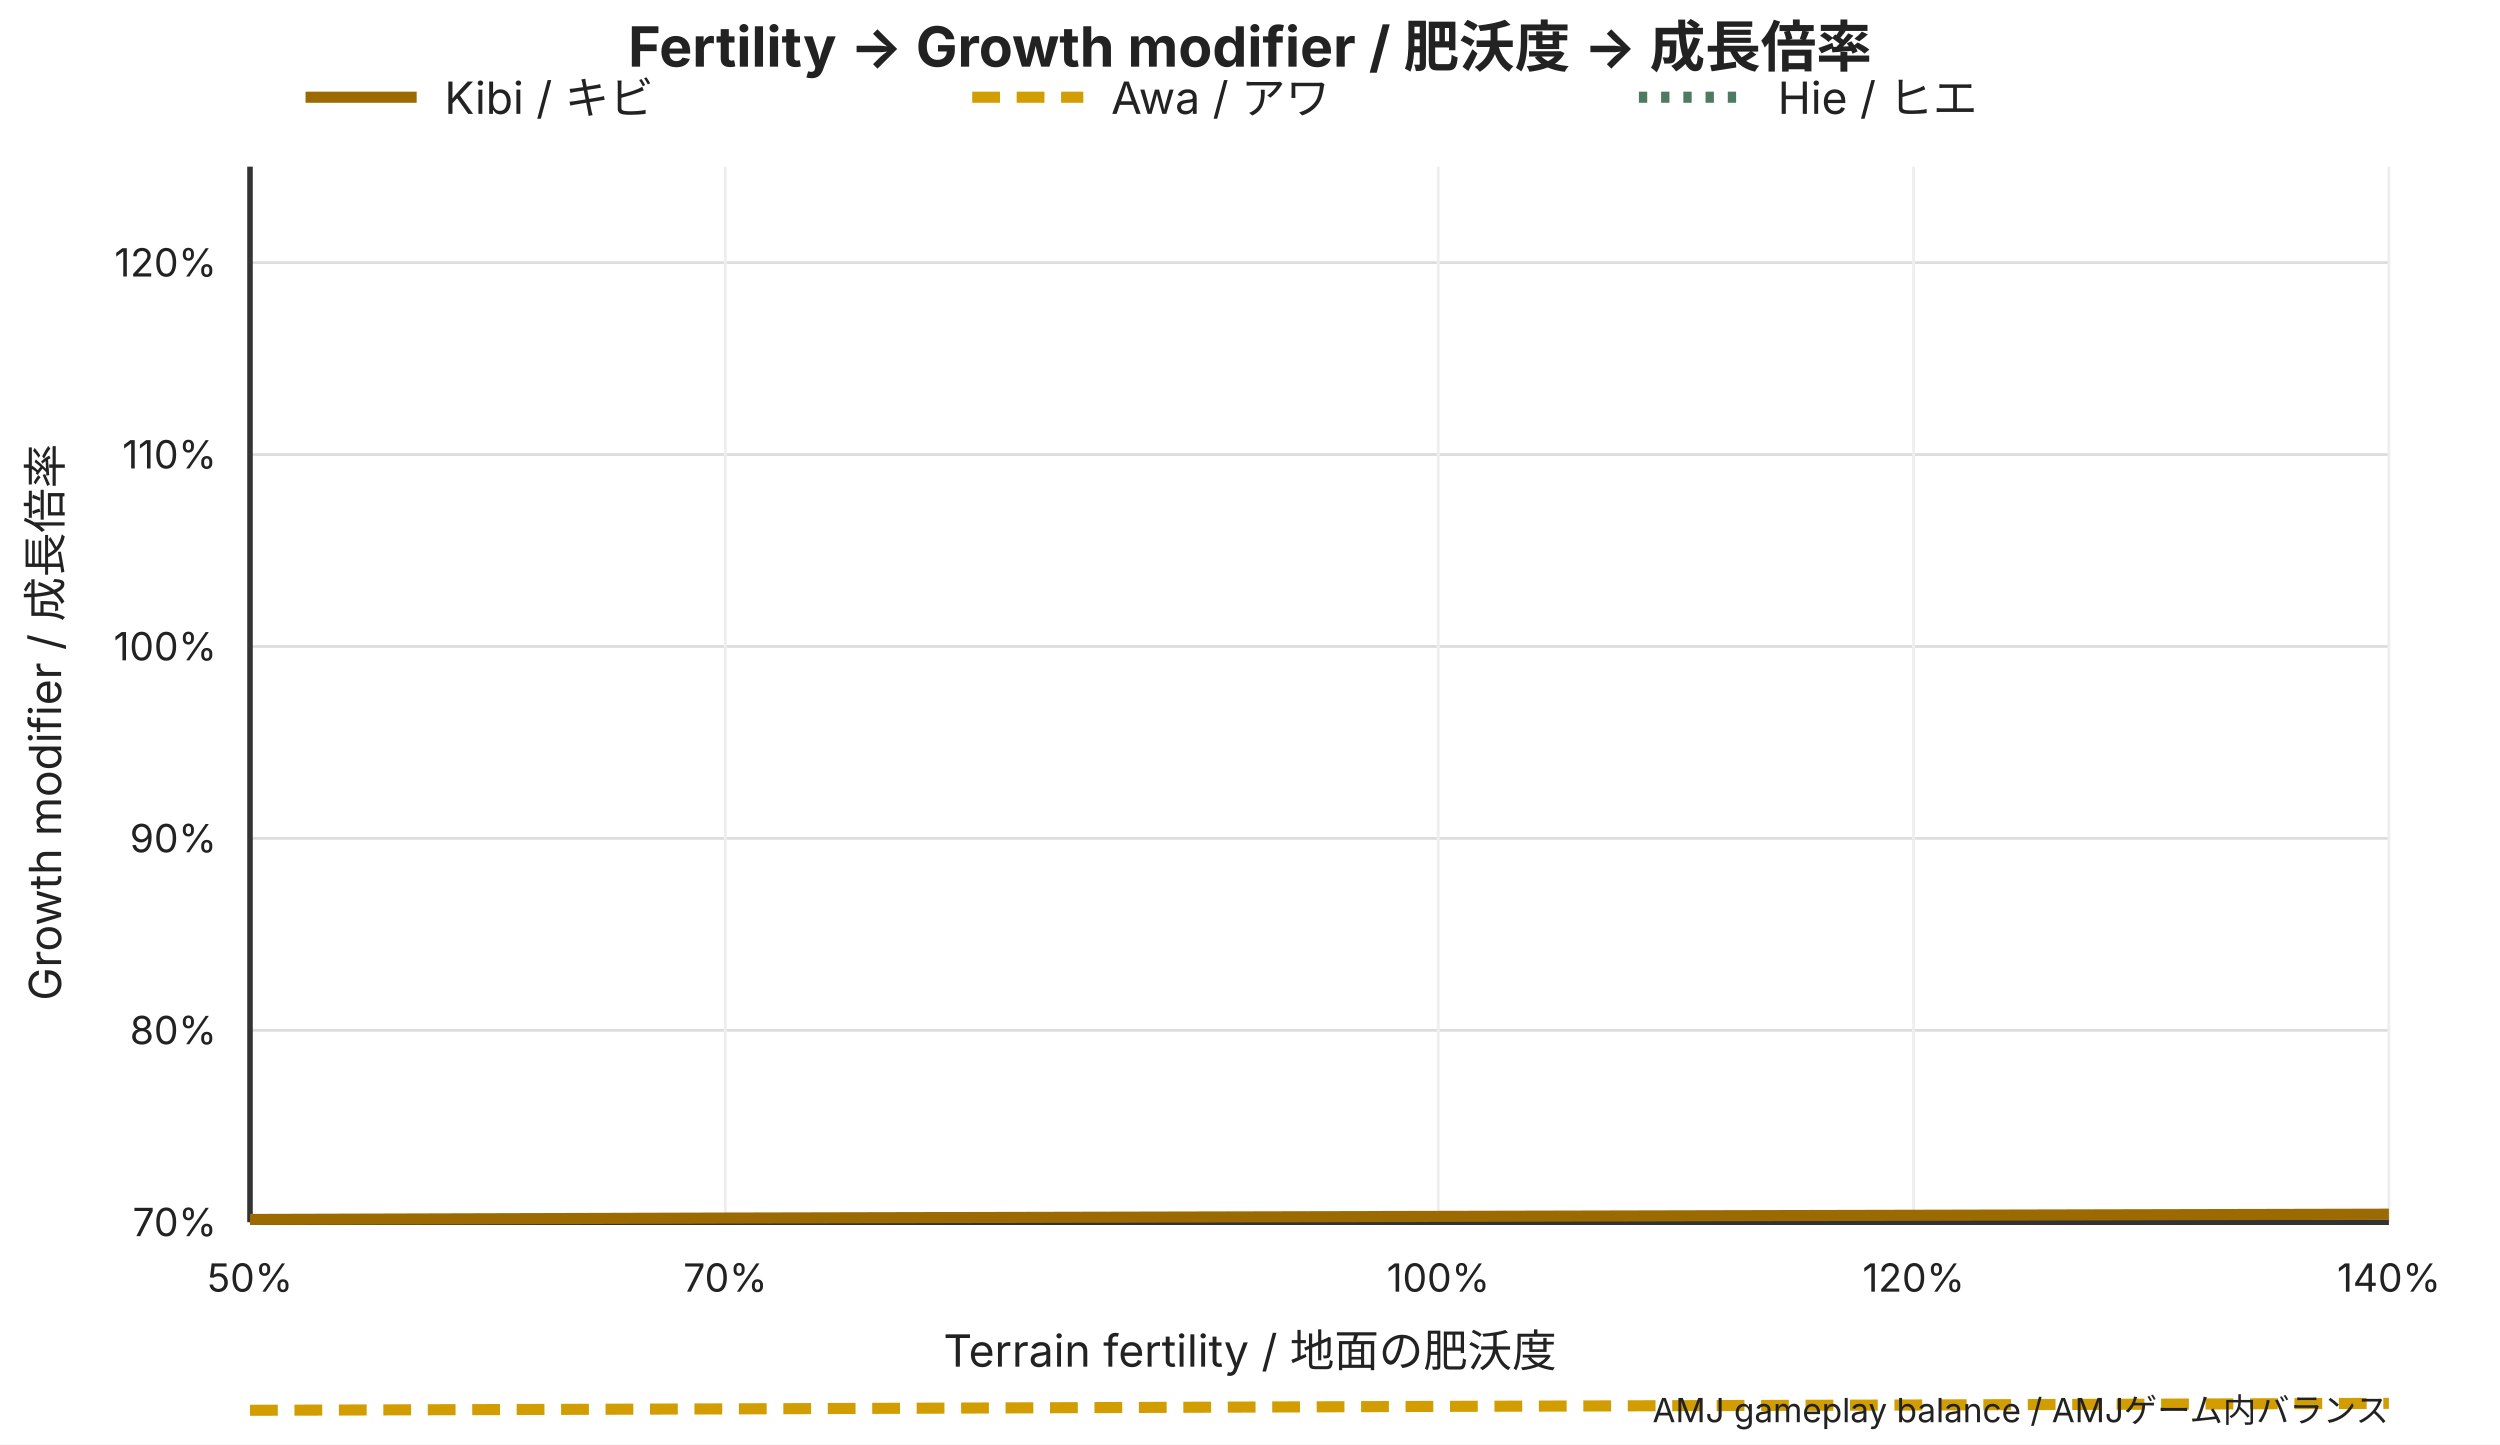
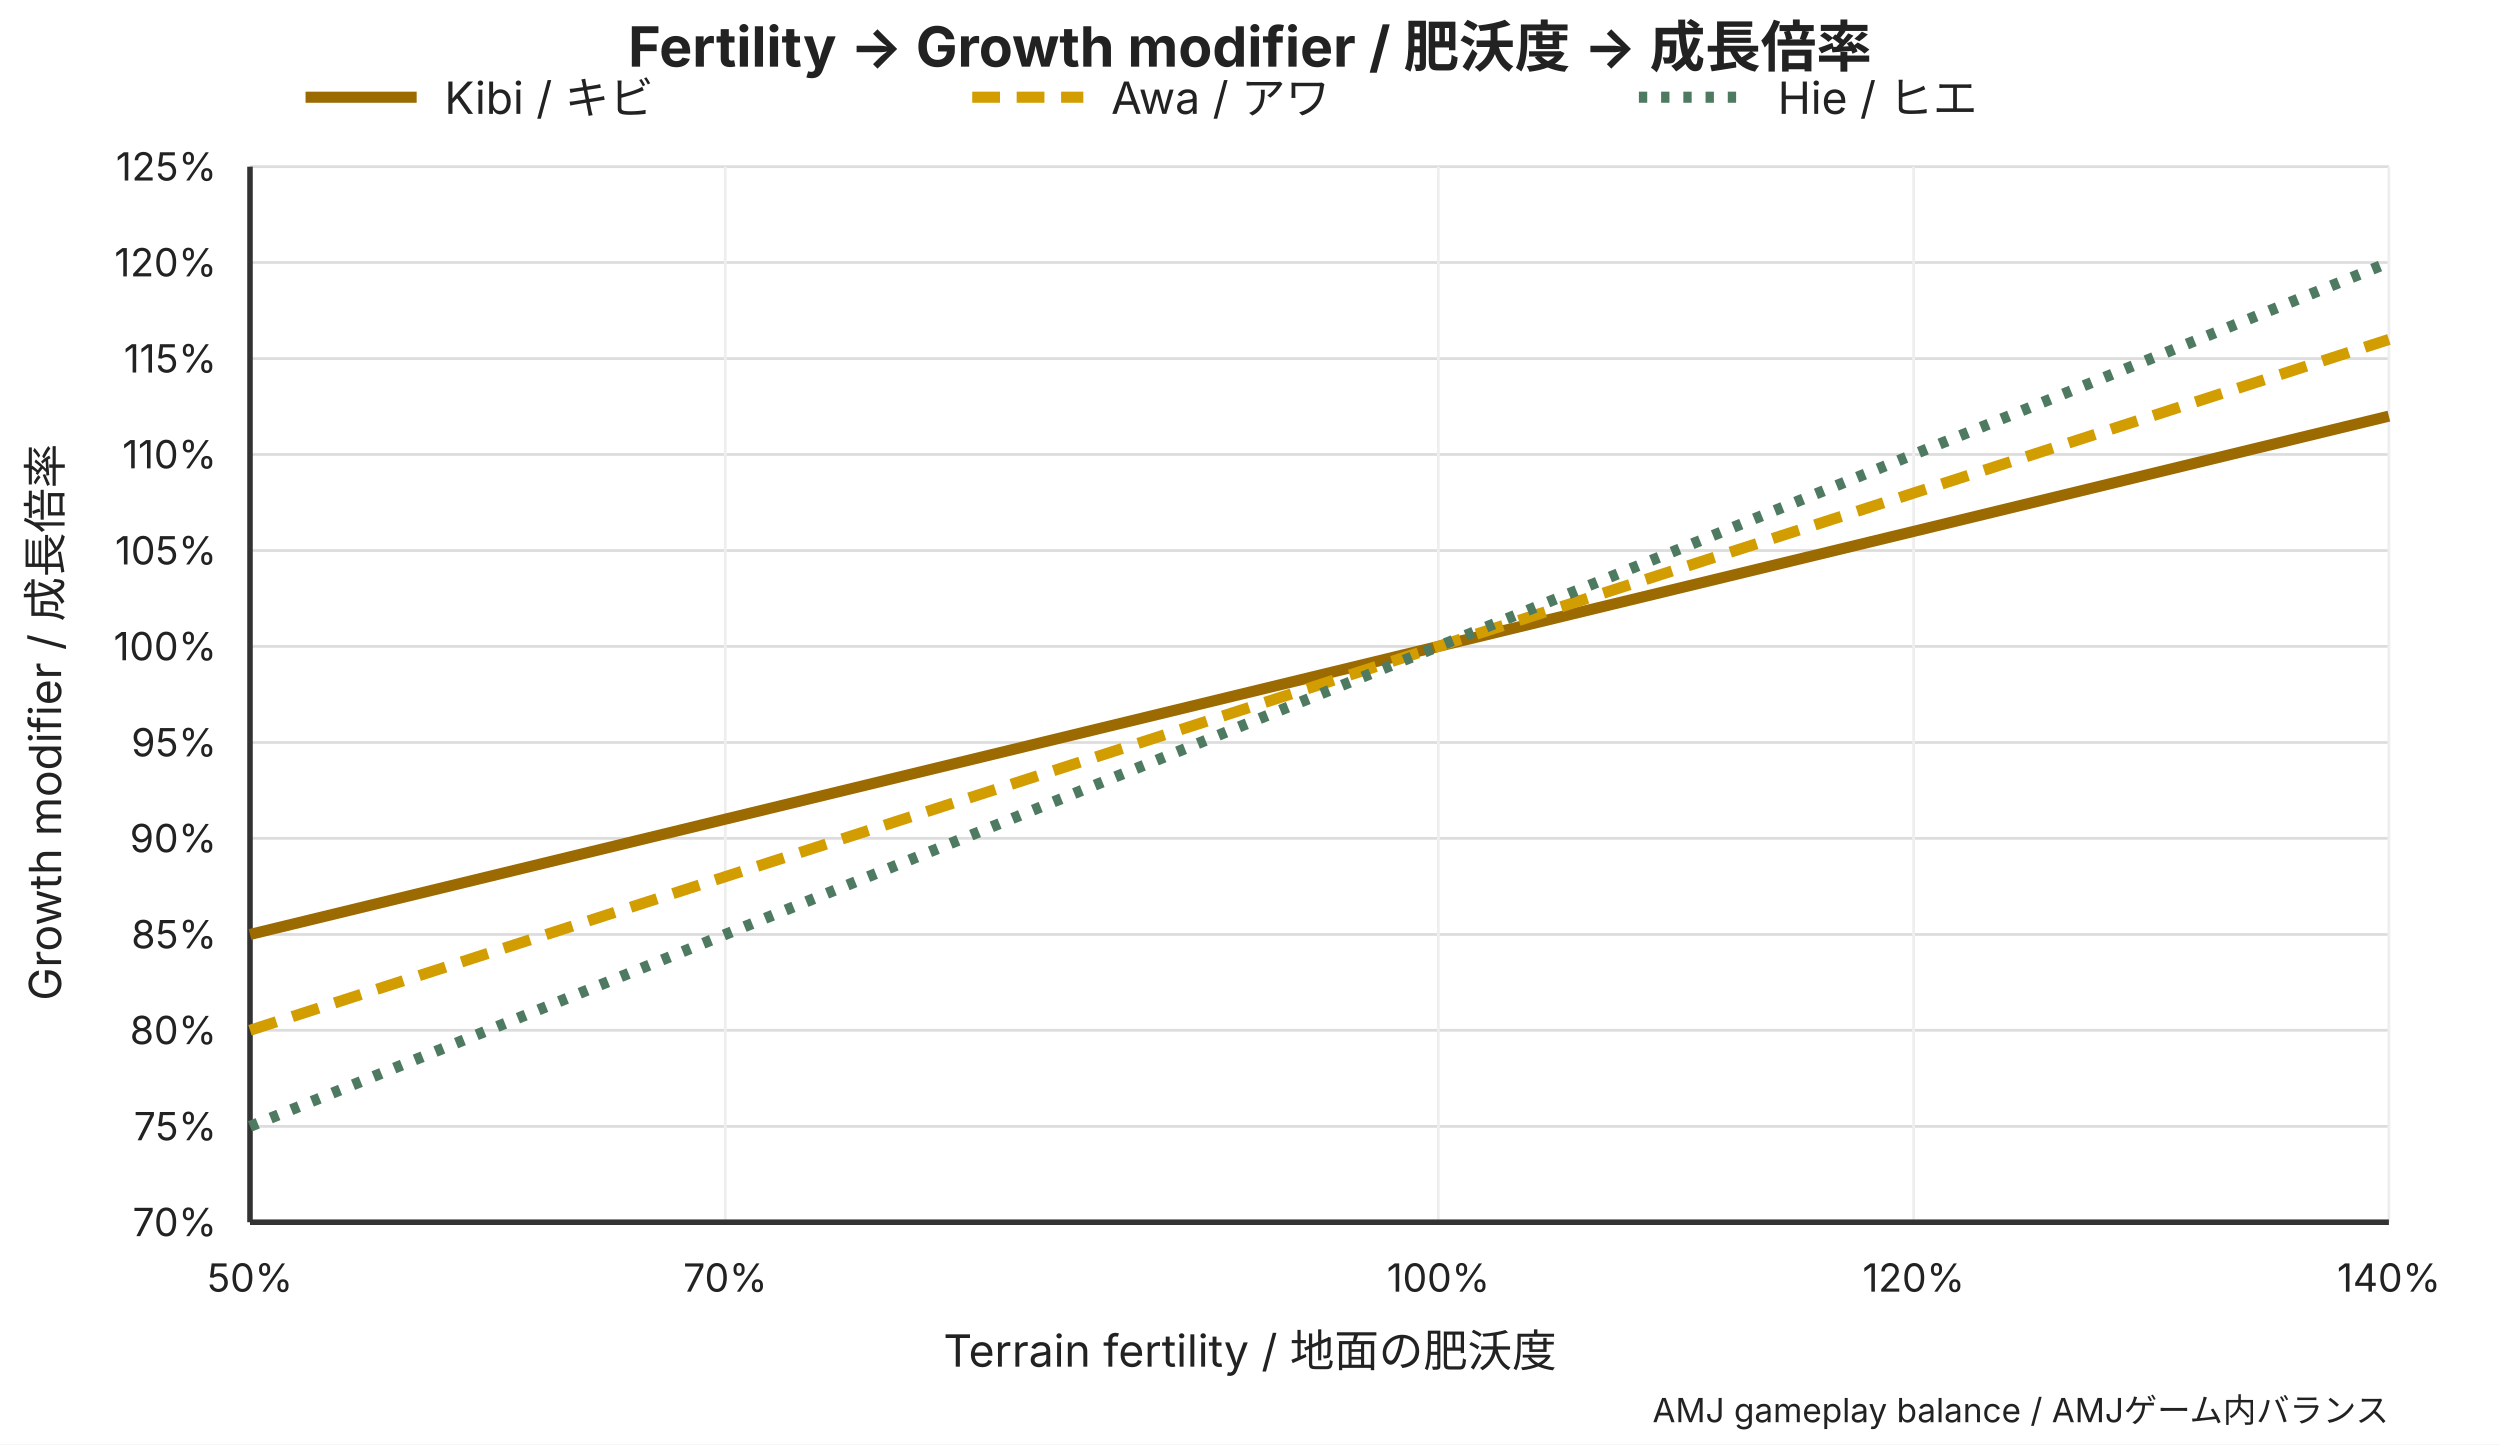
<svg xmlns="http://www.w3.org/2000/svg" viewBox="0 0 900 520">
  <style>text{font-family:system-ui,-apple-system,"Segoe UI","Noto Sans JP",sans-serif;fill:#222}</style>
  <rect width="100%" height="100%" fill="white" />
  <text x="450" y="24" text-anchor="middle" font-size="20" font-weight="700">Fertility → Growth modifier / 肥沃度 → 成長倍率</text>
  <line x1="110" y1="35" x2="150" y2="35" stroke="#9b6a00" stroke-width="4" />
  <text x="160" y="41" font-size="16">Kibi / キビ</text>
  <line x1="350" y1="35" x2="390" y2="35" stroke="#d29d00" stroke-width="4" stroke-dasharray="10 6" />
  <text x="400" y="41" font-size="16">Awa / アワ</text>
  <line x1="590" y1="35" x2="630" y2="35" stroke="#4e7a61" stroke-width="4" stroke-dasharray="3 5" />
  <text x="640" y="41" font-size="16">Hie / ヒエ</text>
-   <line x1="90" y1="440" x2="860" y2="440" stroke="#ddd" />
-   <text x="78" y="445" text-anchor="end" font-size="14">70%</text>
-   <line x1="90" y1="370.909" x2="860" y2="370.909" stroke="#ddd" />
-   <text x="78" y="375.909" text-anchor="end" font-size="14">80%</text>
-   <line x1="90" y1="301.818" x2="860" y2="301.818" stroke="#ddd" />
-   <text x="78" y="306.818" text-anchor="end" font-size="14">90%</text>
-   <line x1="90" y1="232.727" x2="860" y2="232.727" stroke="#ddd" />
-   <text x="78" y="237.727" text-anchor="end" font-size="14">100%</text>
-   <line x1="90" y1="163.636" x2="860" y2="163.636" stroke="#ddd" />
-   <text x="78" y="168.636" text-anchor="end" font-size="14">110%</text>
-   <line x1="90" y1="94.545" x2="860" y2="94.545" stroke="#ddd" />
-   <text x="78" y="99.545" text-anchor="end" font-size="14">120%</text>
-   <line x1="90" y1="60" x2="90" y2="440" stroke="#eee" />
-   <text x="90" y="465" text-anchor="middle" font-size="14">50%</text>
-   <line x1="261.111" y1="60" x2="261.111" y2="440" stroke="#eee" />
-   <text x="261.111" y="465" text-anchor="middle" font-size="14">70%</text>
-   <line x1="517.778" y1="60" x2="517.778" y2="440" stroke="#eee" />
-   <text x="517.778" y="465" text-anchor="middle" font-size="14">100%</text>
-   <line x1="688.889" y1="60" x2="688.889" y2="440" stroke="#eee" />
-   <text x="688.889" y="465" text-anchor="middle" font-size="14">120%</text>
-   <line x1="860" y1="60" x2="860" y2="440" stroke="#eee" />
-   <text x="860" y="465" text-anchor="middle" font-size="14">140%</text>
+   <line x1="90" y1="440.0" x2="860" y2="440.0" stroke="#ddd" />
+   <text x="78" y="445.0" text-anchor="end" font-size="14">70%</text>
+   <line x1="90" y1="405.5" x2="860" y2="405.5" stroke="#ddd" />
+   <text x="78" y="410.5" text-anchor="end" font-size="14">75%</text>
+   <line x1="90" y1="370.9" x2="860" y2="370.9" stroke="#ddd" />
+   <text x="78" y="375.9" text-anchor="end" font-size="14">80%</text>
+   <line x1="90" y1="336.4" x2="860" y2="336.4" stroke="#ddd" />
+   <text x="78" y="341.4" text-anchor="end" font-size="14">85%</text>
+   <line x1="90" y1="301.8" x2="860" y2="301.8" stroke="#ddd" />
+   <text x="78" y="306.8" text-anchor="end" font-size="14">90%</text>
+   <line x1="90" y1="267.3" x2="860" y2="267.3" stroke="#ddd" />
+   <text x="78" y="272.3" text-anchor="end" font-size="14">95%</text>
+   <line x1="90" y1="232.7" x2="860" y2="232.7" stroke="#ddd" />
+   <text x="78" y="237.7" text-anchor="end" font-size="14">100%</text>
+   <line x1="90" y1="198.2" x2="860" y2="198.2" stroke="#ddd" />
+   <text x="78" y="203.2" text-anchor="end" font-size="14">105%</text>
+   <line x1="90" y1="163.6" x2="860" y2="163.6" stroke="#ddd" />
+   <text x="78" y="168.6" text-anchor="end" font-size="14">110%</text>
+   <line x1="90" y1="129.1" x2="860" y2="129.1" stroke="#ddd" />
+   <text x="78" y="134.1" text-anchor="end" font-size="14">115%</text>
+   <line x1="90" y1="94.5" x2="860" y2="94.5" stroke="#ddd" />
+   <text x="78" y="99.5" text-anchor="end" font-size="14">120%</text>
+   <line x1="90" y1="60.0" x2="860" y2="60.0" stroke="#ddd" />
+   <text x="78" y="65.0" text-anchor="end" font-size="14">125%</text>
+   <line x1="90.0" y1="60" x2="90.0" y2="440" stroke="#eee" />
+   <text x="90.0" y="465" text-anchor="middle" font-size="14">50%</text>
+   <line x1="261.1" y1="60" x2="261.1" y2="440" stroke="#eee" />
+   <text x="261.1" y="465" text-anchor="middle" font-size="14">70%</text>
+   <line x1="517.8" y1="60" x2="517.8" y2="440" stroke="#eee" />
+   <text x="517.8" y="465" text-anchor="middle" font-size="14">100%</text>
+   <line x1="688.9" y1="60" x2="688.9" y2="440" stroke="#eee" />
+   <text x="688.9" y="465" text-anchor="middle" font-size="14">120%</text>
+   <line x1="860.0" y1="60" x2="860.0" y2="440" stroke="#eee" />
+   <text x="860.0" y="465" text-anchor="middle" font-size="14">140%</text>
  <line x1="90" y1="60" x2="90" y2="440" stroke="#333" stroke-width="2" />
  <line x1="90" y1="440" x2="860" y2="440" stroke="#333" stroke-width="2" />
-   <polyline fill="none" stroke="#9b6a00" stroke-width="4" points="90.0,439.0 261.1,438.5 517.8,437.9 688.9,437.5 860.0,437.1" />
-   <polyline fill="none" stroke="#d29d00" stroke-width="4" stroke-dasharray="10 6" points="90.0,507.7 261.1,507.2 517.8,506.3 688.9,505.8 860.0,505.2" />
-   <polyline fill="none" stroke="#4e7a61" stroke-width="4" stroke-dasharray="3 5" points="90.0,576.5 261.1,575.8 517.8,574.7 688.9,574.0 860.0,573.3" />
+   <polyline fill="none" stroke="#9b6a00" stroke-width="4" points="90.0,336.4 261.1,294.9 517.8,232.7 688.9,191.3 860.0,149.8" />
+   <polyline fill="none" stroke="#d29d00" stroke-width="4" stroke-dasharray="10 6" points="90.0,370.9 261.1,315.6 517.8,232.7 688.9,177.5 860.0,122.2" />
+   <polyline fill="none" stroke="#4e7a61" stroke-width="4" stroke-dasharray="3 5" points="90.0,405.5 261.1,336.4 517.8,232.7 688.9,163.6 860.0,94.5" />
  <text x="450" y="492" text-anchor="middle" font-size="16">Terrain fertility / 地面の肥沃度</text>
  <text x="22" y="260" transform="rotate(-90 22 260)" text-anchor="middle" font-size="16">Growth modifier / 成長倍率</text>
  <text x="860" y="512" text-anchor="end" font-size="12">AMJ gameplay balance / AMJゲーム内バランス</text>
</svg>
